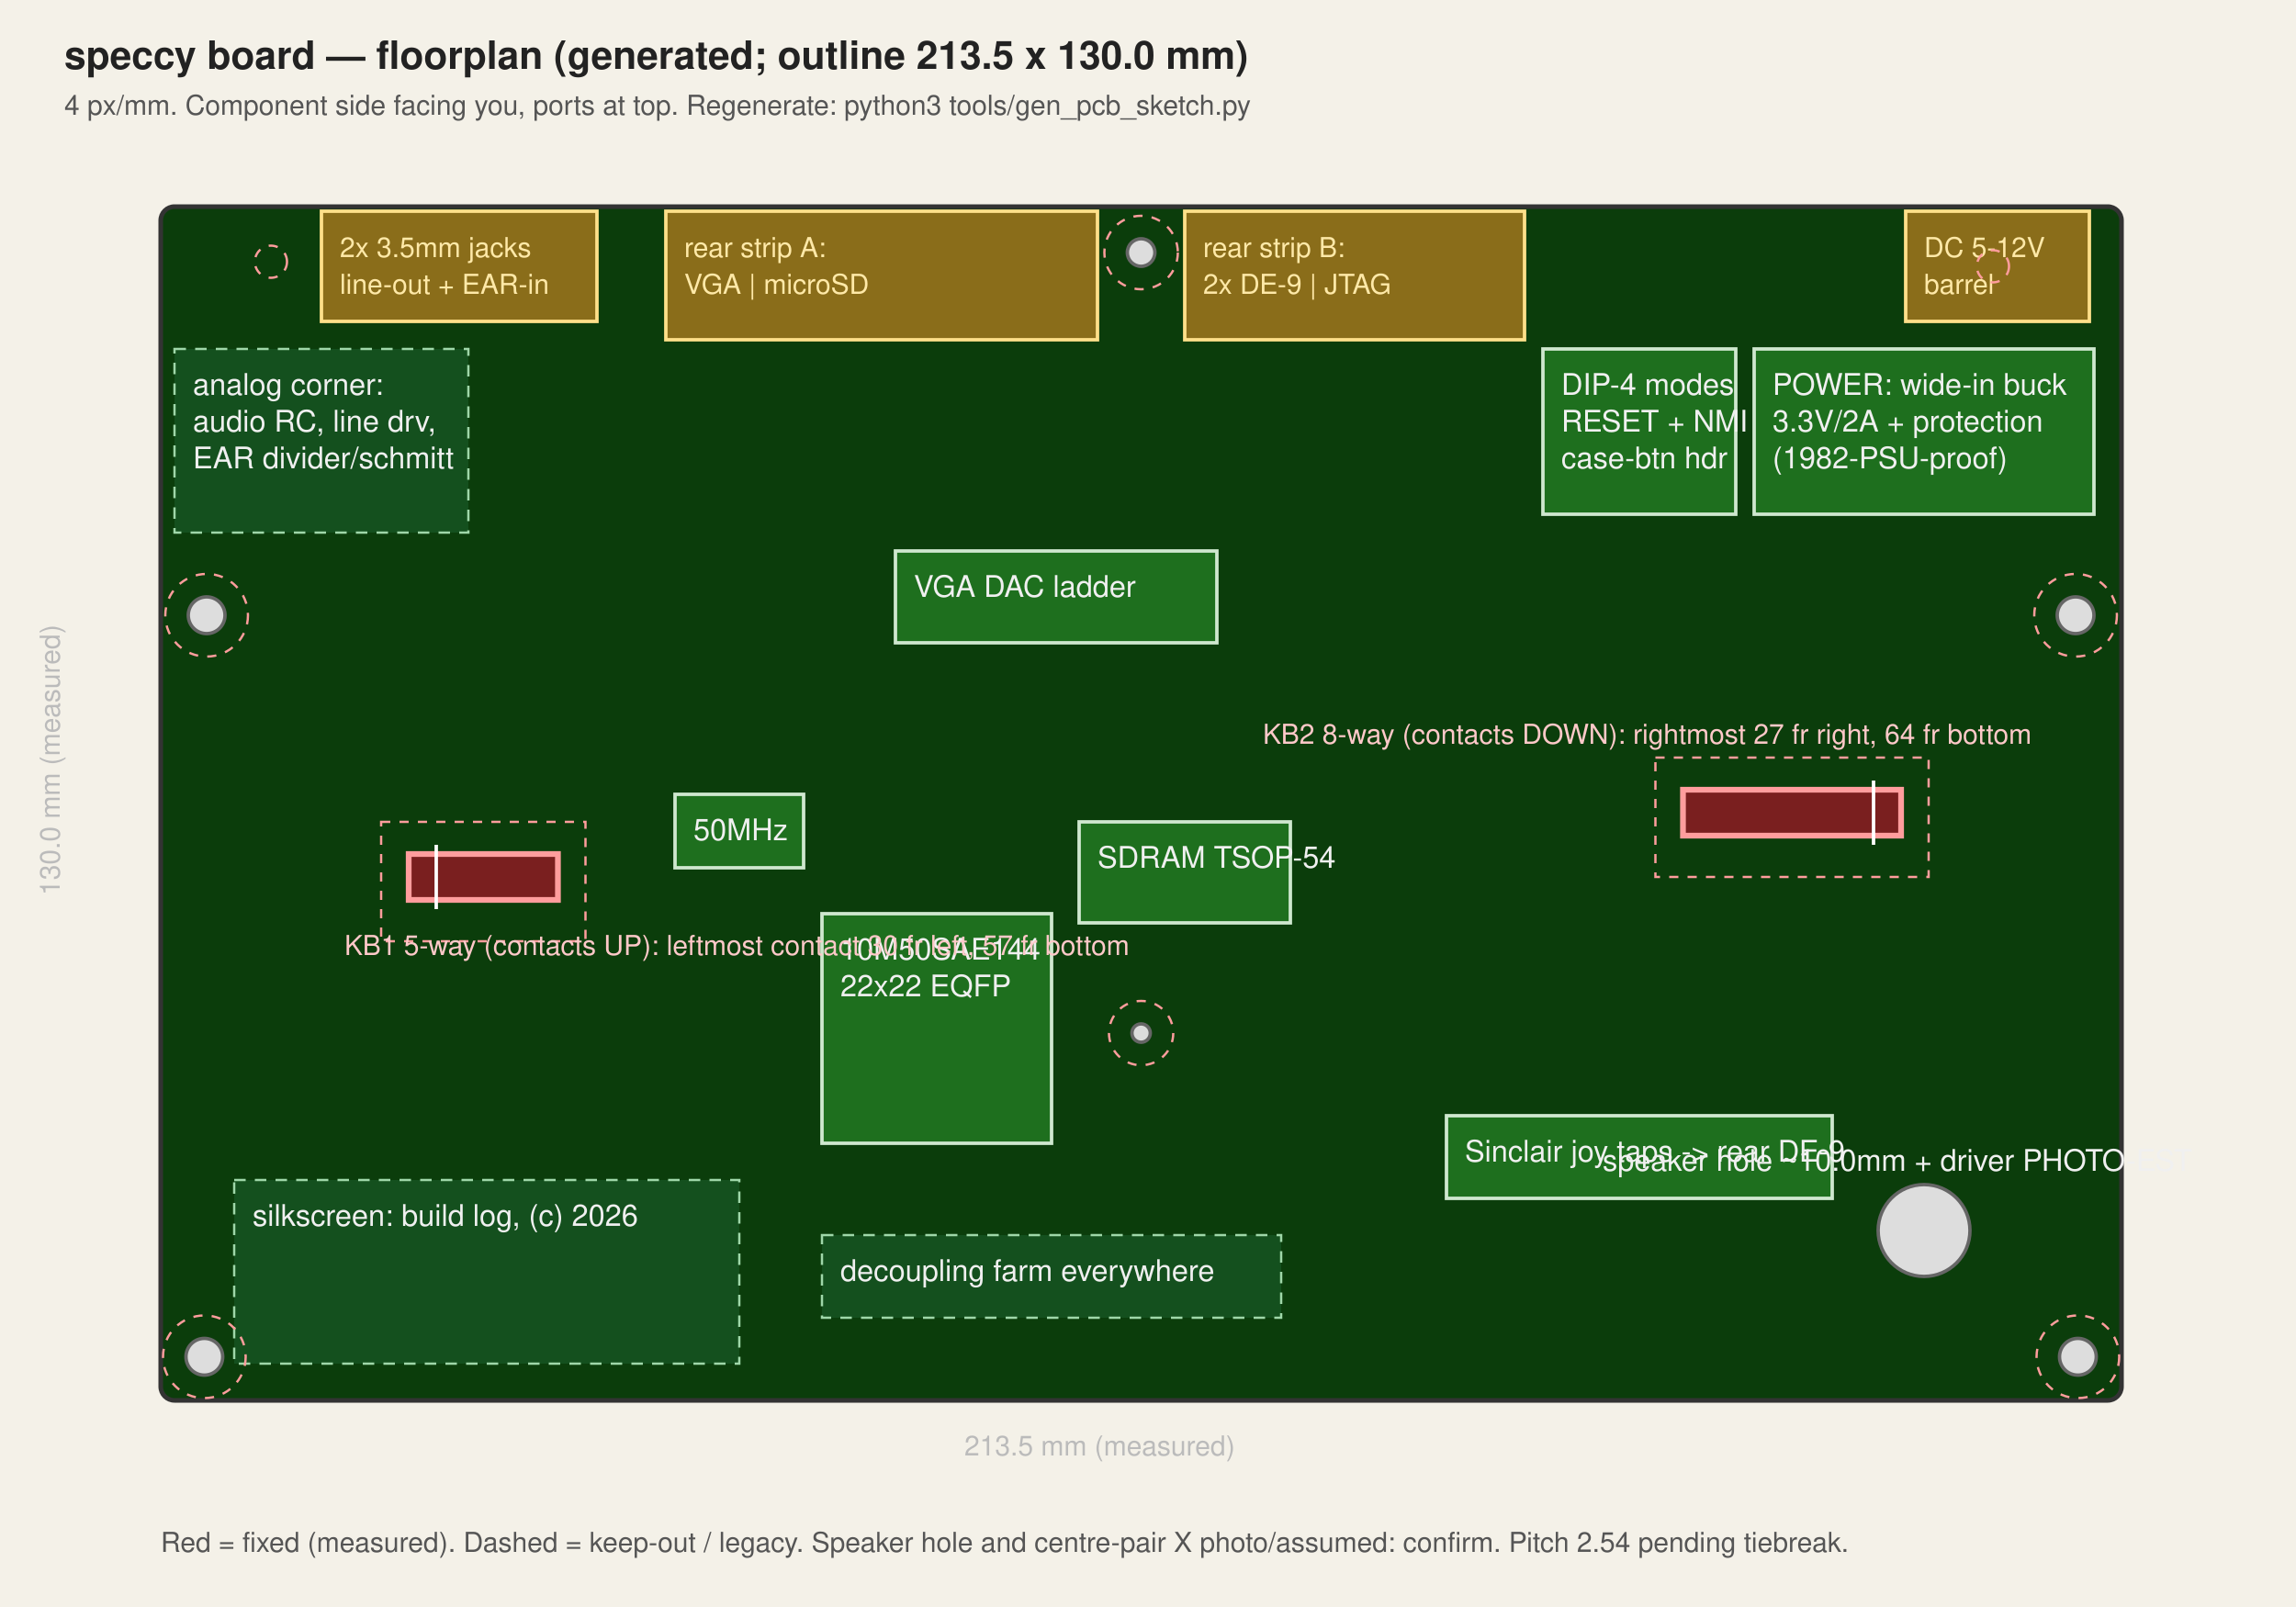
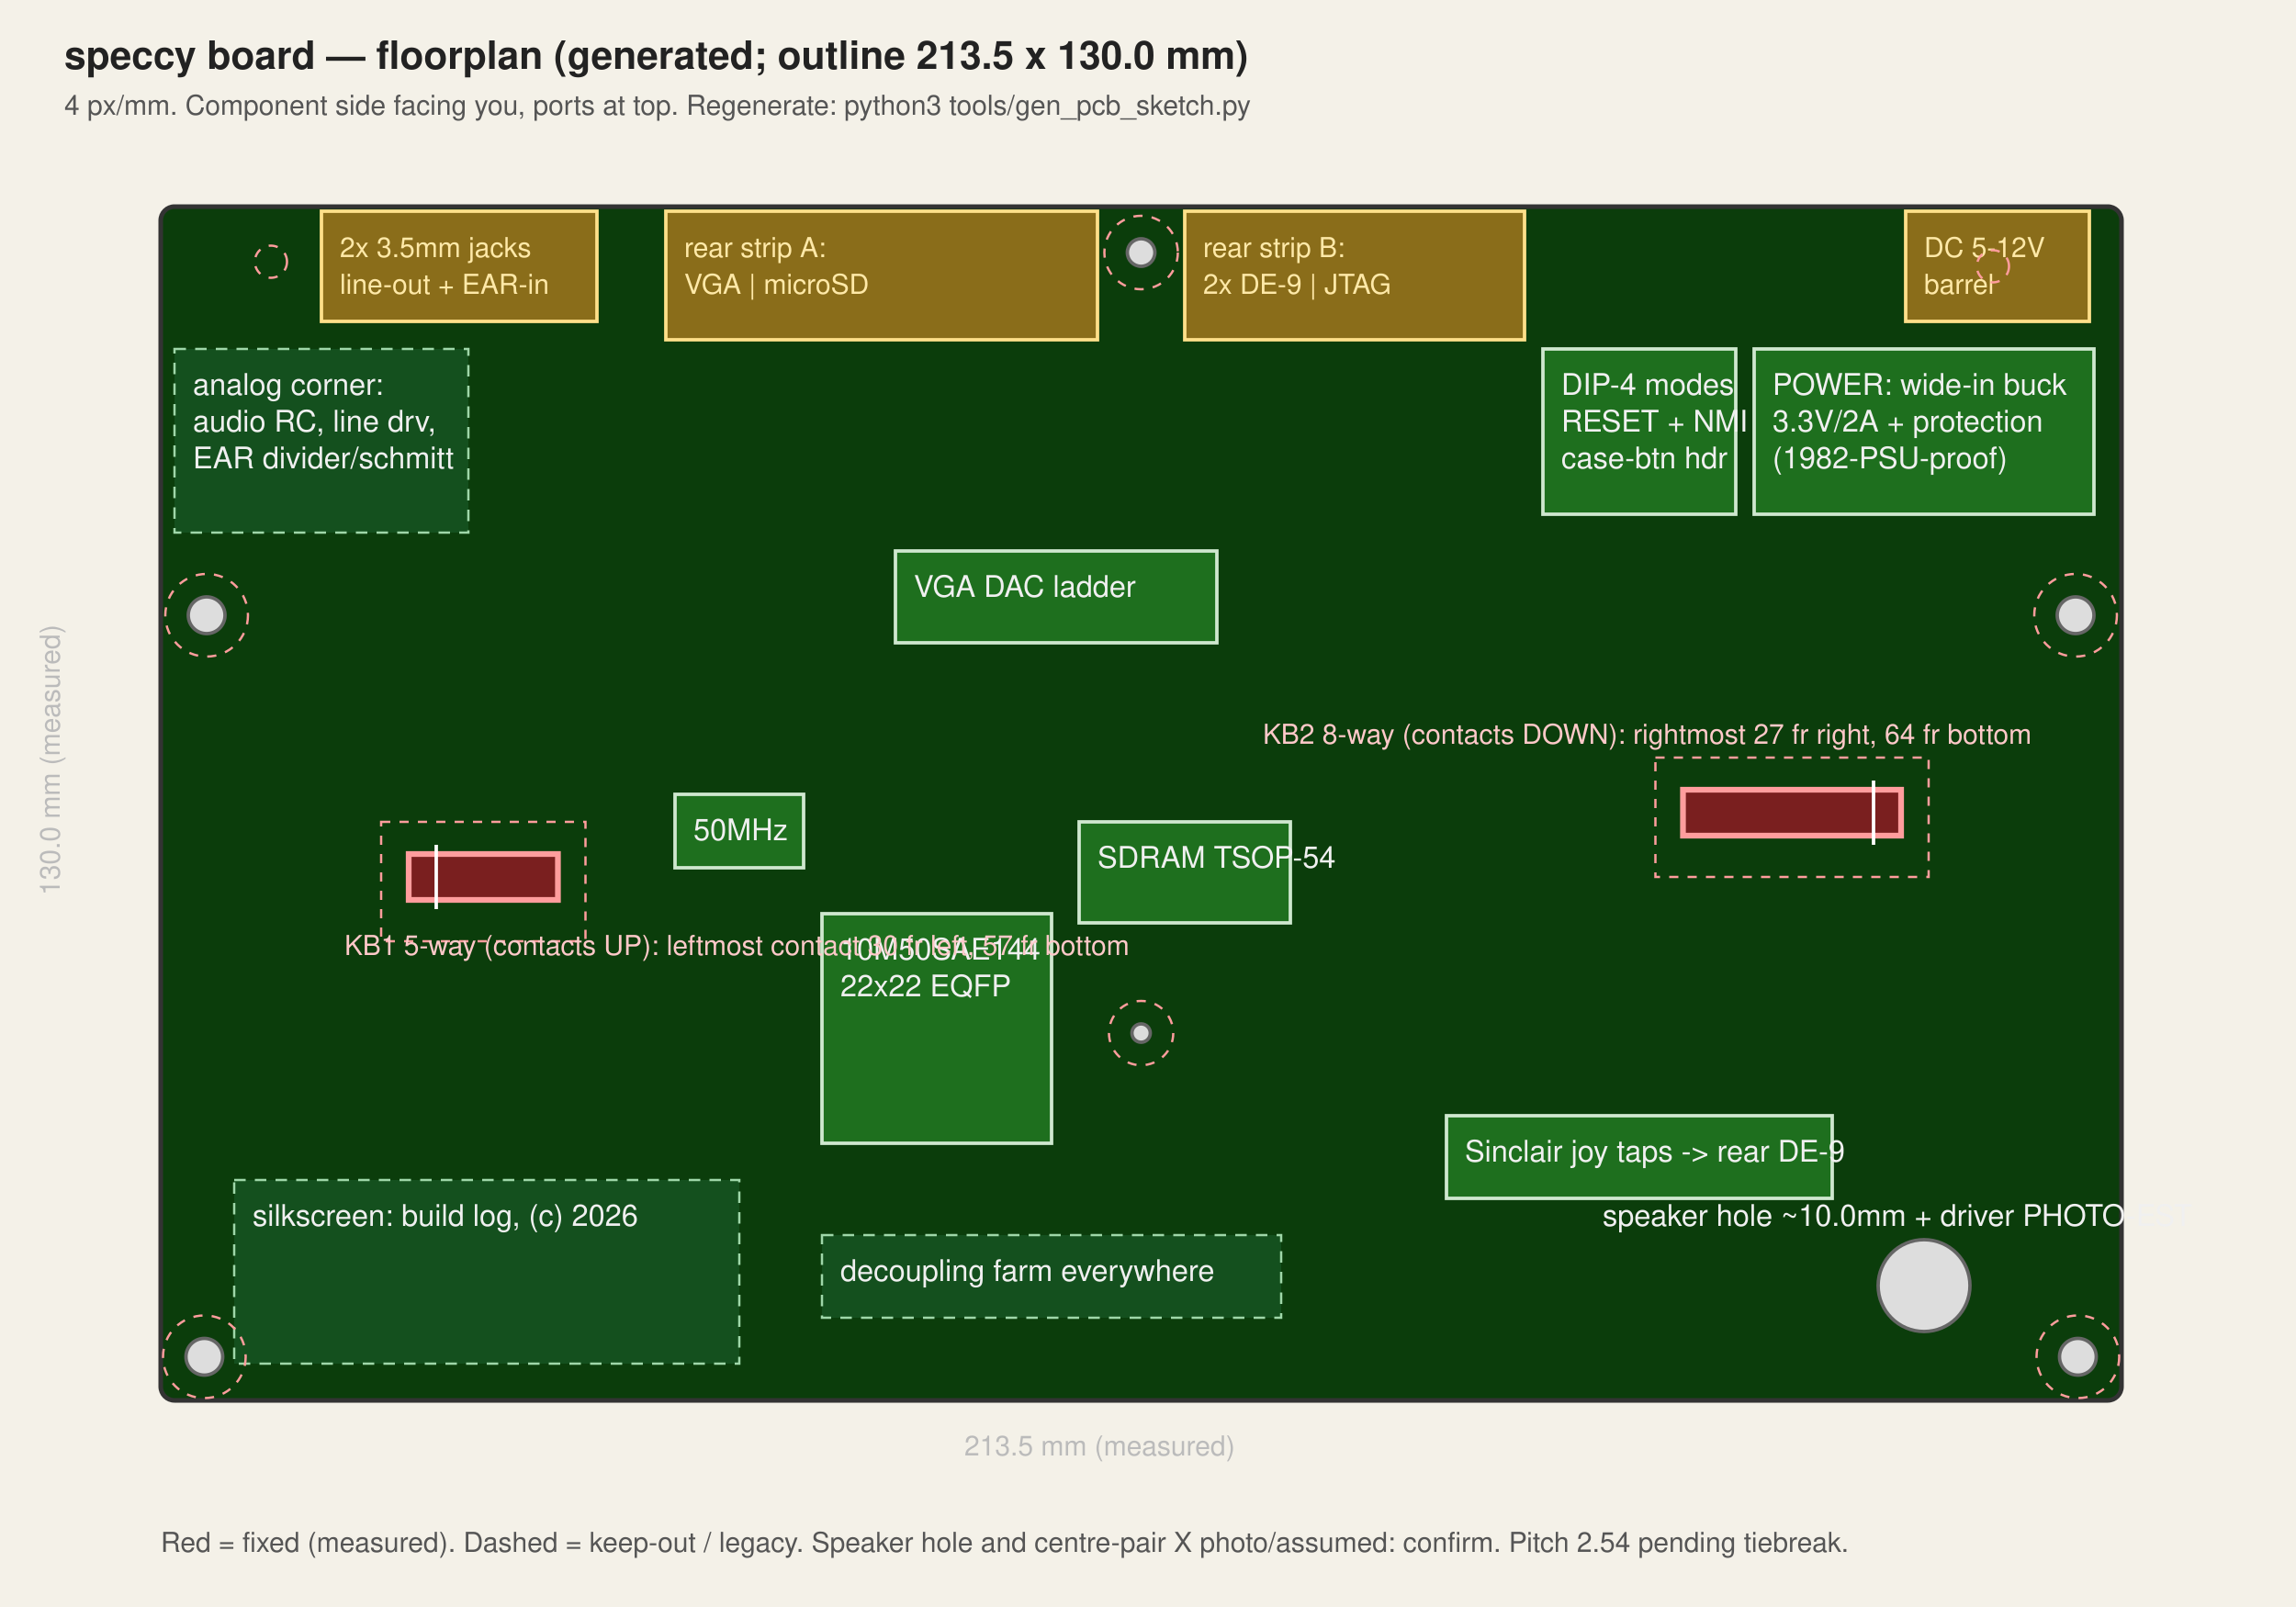
<svg xmlns="http://www.w3.org/2000/svg" viewBox="0 0 1000 700" font-family="Helvetica,Arial,sans-serif">
  <defs>
    <style>
      .board { fill:#0b3d0b; stroke:#333; stroke-width:2; }
      .blk   { fill:#1e6f1e; stroke:#cfe8cf; stroke-width:1.5; }
      .conn  { fill:#8a6d1a; stroke:#ffe08a; stroke-width:1.5; }
      .fix   { fill:#7a1f1f; stroke:#ff9d9d; stroke-width:2.5; }
      .keep  { fill:none; stroke:#ff9d9d; stroke-width:1; stroke-dasharray:4 4; }
      .quiet { fill:#14501e; stroke:#9fd7a9; stroke-width:1; stroke-dasharray:5 4; }
      .hole  { fill:#ddd; stroke:#666; stroke-width:1.5; }
      .lbl   { fill:#f0f0f0; font-size:13px; }
      .lbl2  { fill:#ffe9a8; font-size:12px; }
      .lblr  { fill:#ffc9c9; font-size:12px; }
      .dim   { fill:#bbb; font-size:12px; }
      .title { fill:#222; font-size:17px; font-weight:bold; }
      .note  { fill:#555; font-size:12px; }
      .cross { stroke:#fff; stroke-width:1.5; }
  </style>
  </defs>
  <rect x="0" y="0" width="1000" height="700" fill="#f4f1e8" />
  <text x="28" y="30" class="title">speccy board — floorplan (generated; outline 213.5 x 130.0 mm)</text>
  <text x="28" y="50" class="note">4 px/mm. Component side facing you, ports at top. Regenerate: python3 tools/gen_pcb_sketch.py</text>
  <rect x="70" y="90" width="854" height="520" rx="6" class="board" />
  <text x="420" y="634" class="dim">213.5 mm (measured)</text>
  <text x="16" y="380" class="dim" transform="rotate(-90 26 380)">130.0 mm (measured)</text>
  <rect x="140" y="92" width="120" height="48" class="conn" />
  <text x="148" y="112" class="lbl2">2x 3.5mm jacks</text>
  <text x="148" y="128" class="lbl2">line-out + EAR-in</text>
  <rect x="290" y="92" width="188" height="56" class="conn" />
  <text x="298" y="112" class="lbl2">rear strip A:</text>
  <text x="298" y="128" class="lbl2">VGA | microSD</text>
  <rect x="516" y="92" width="148" height="56" class="conn" />
  <text x="524" y="112" class="lbl2">rear strip B:</text>
  <text x="524" y="128" class="lbl2">2x DE-9 | JTAG</text>
  <rect x="830" y="92" width="80" height="48" class="conn" />
  <text x="838" y="112" class="lbl2">DC 5-12V</text>
  <text x="838" y="128" class="lbl2">barrel</text>
  <rect x="764" y="152" width="148" height="72" class="blk" />
  <text x="772" y="172" class="lbl">POWER: wide-in buck</text>
  <text x="772" y="188" class="lbl">3.3V/2A + protection</text>
  <text x="772" y="204" class="lbl">(1982-PSU-proof)</text>
  <rect x="672" y="152" width="84" height="72" class="blk" />
  <text x="680" y="172" class="lbl">DIP-4 modes</text>
  <text x="680" y="188" class="lbl">RESET + NMI</text>
  <text x="680" y="204" class="lbl">case-btn hdr</text>
  <rect x="76" y="152" width="128" height="80" class="quiet" />
  <text x="84" y="172" class="lbl">analog corner:</text>
  <text x="84" y="188" class="lbl">audio RC, line drv,</text>
  <text x="84" y="204" class="lbl">EAR divider/schmitt</text>
  <rect x="358" y="398" width="100" height="100" class="blk" />
  <text x="366" y="418" class="lbl">10M50SAE144</text>
  <text x="366" y="434" class="lbl">22x22 EQFP</text>
  <rect x="470" y="358" width="92" height="44" class="blk" />
  <text x="478" y="378" class="lbl">SDRAM TSOP-54</text>
  <rect x="294" y="346" width="56" height="32" class="blk" />
  <text x="302" y="366" class="lbl">50MHz</text>
  <rect x="390" y="240" width="140" height="40" class="blk" />
  <text x="398" y="260" class="lbl">VGA DAC ladder</text>
  <rect x="630" y="486" width="168" height="36" class="blk" />
  <text x="638" y="506" class="lbl">Sinclair joy taps -&gt; rear DE-9</text>
  <rect x="102" y="514" width="220" height="80" class="quiet" />
  <text x="110" y="534" class="lbl">silkscreen: build log, (c) 2026</text>
  <rect x="358" y="538" width="200" height="36" class="quiet" />
  <text x="366" y="558" class="lbl">decoupling farm everywhere</text>
-   <circle cx="838" cy="536" r="20" class="hole" />
-   <text x="698" y="510" class="lbl">speaker hole ~10.0mm + driver PHOTO-EST</text>
+   <circle cx="838" cy="560" r="20" class="hole" />
+   <text x="698" y="534" class="lbl">speaker hole ~10.0mm + driver PHOTO-EST</text>
  <rect x="178" y="372" width="65" height="20" class="fix" />
  <line x1="190" y1="368" x2="190" y2="396" class="cross" />
  <rect x="166" y="358" width="89" height="52" class="keep" />
  <rect x="733" y="344" width="95" height="20" class="fix" />
  <line x1="816" y1="340" x2="816" y2="368" class="cross" />
  <rect x="721" y="330" width="119" height="52" class="keep" />
  <text x="150" y="416" class="lblr">KB1 5-way (contacts UP): leftmost contact 30 fr left, 57 fr bottom</text>
  <text x="550" y="324" class="lblr">KB2 8-way (contacts DOWN): rightmost 27 fr right, 64 fr bottom</text>
  <circle cx="90" cy="268" r="8" class="hole" />
  <circle cx="90" cy="268" r="18" class="keep" />
  <circle cx="904" cy="268" r="8" class="hole" />
  <circle cx="904" cy="268" r="18" class="keep" />
  <circle cx="89" cy="591" r="8" class="hole" />
  <circle cx="89" cy="591" r="18" class="keep" />
  <circle cx="905" cy="591" r="8" class="hole" />
  <circle cx="905" cy="591" r="18" class="keep" />
  <circle cx="497" cy="450" r="4" class="hole" />
  <circle cx="497" cy="450" r="14" class="keep" />
  <circle cx="497" cy="110" r="6" class="hole" />
  <circle cx="497" cy="110" r="16" class="keep" />
  <circle cx="118" cy="114" r="7" class="keep" />
  <circle cx="868" cy="116" r="7" class="keep" />
  <text x="70" y="676" class="note">Red = fixed (measured). Dashed = keep-out / legacy. Speaker hole and centre-pair X photo/assumed: confirm. Pitch 2.54 pending tiebreak.</text>
</svg>
